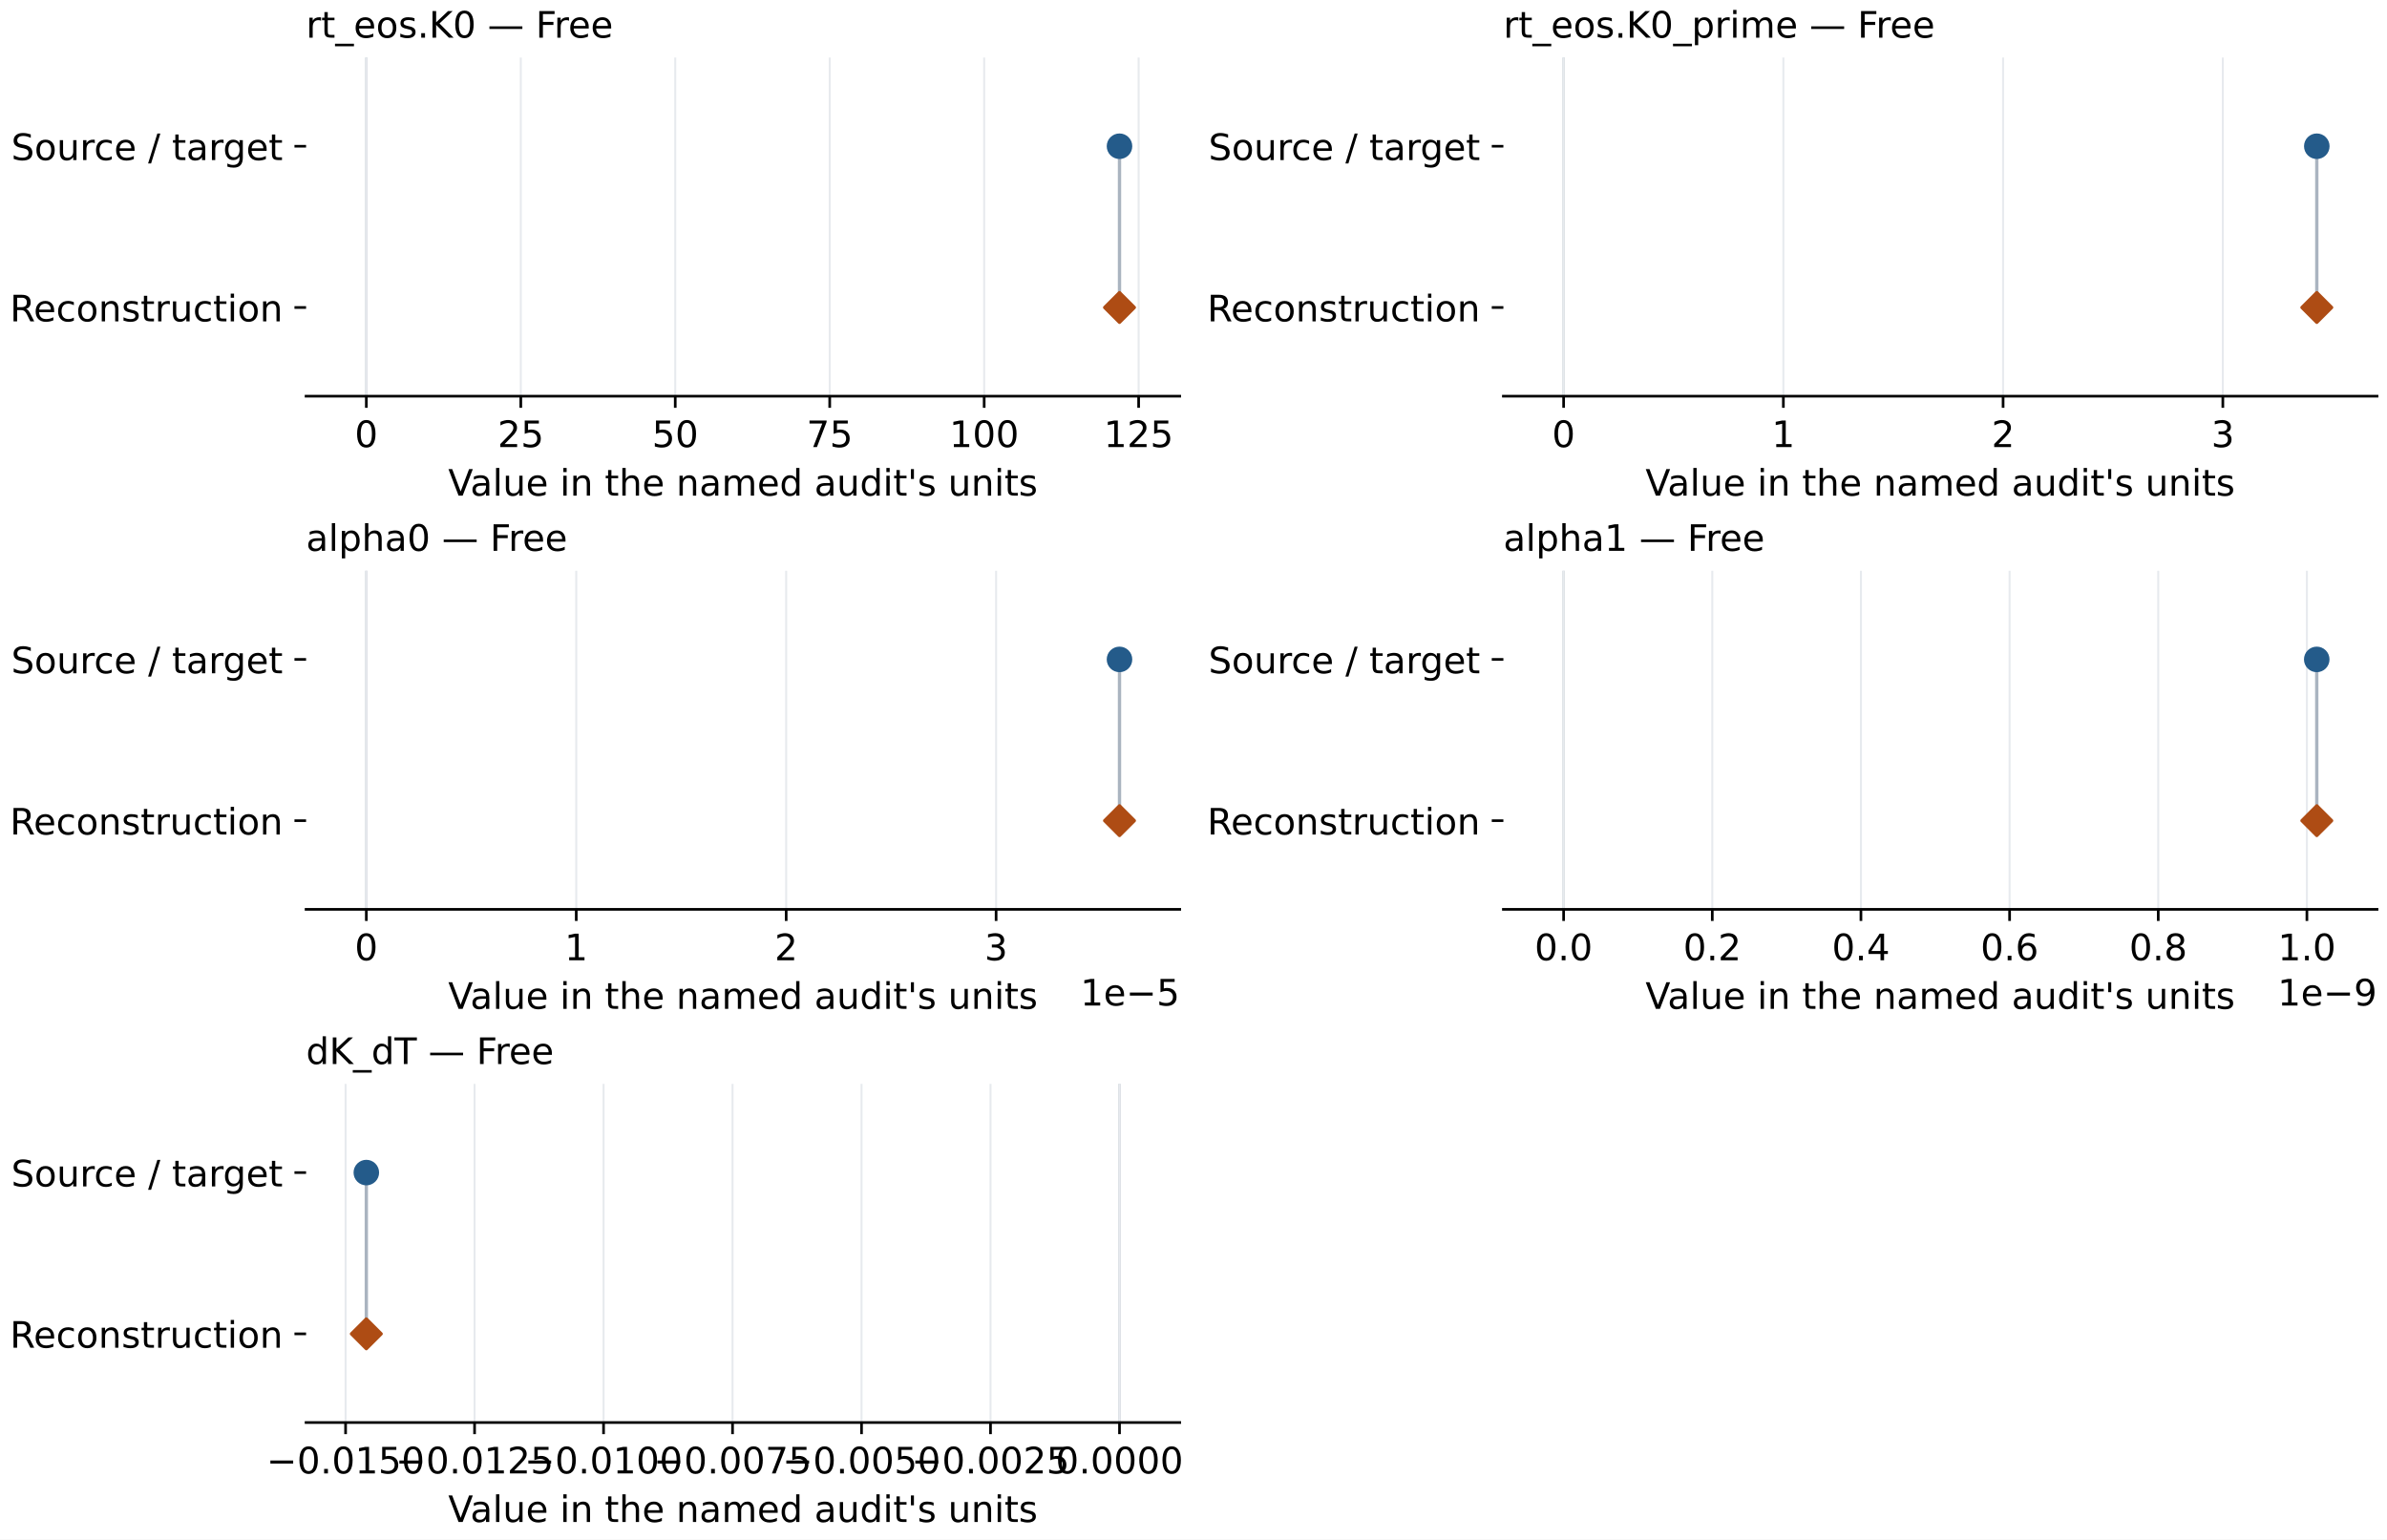
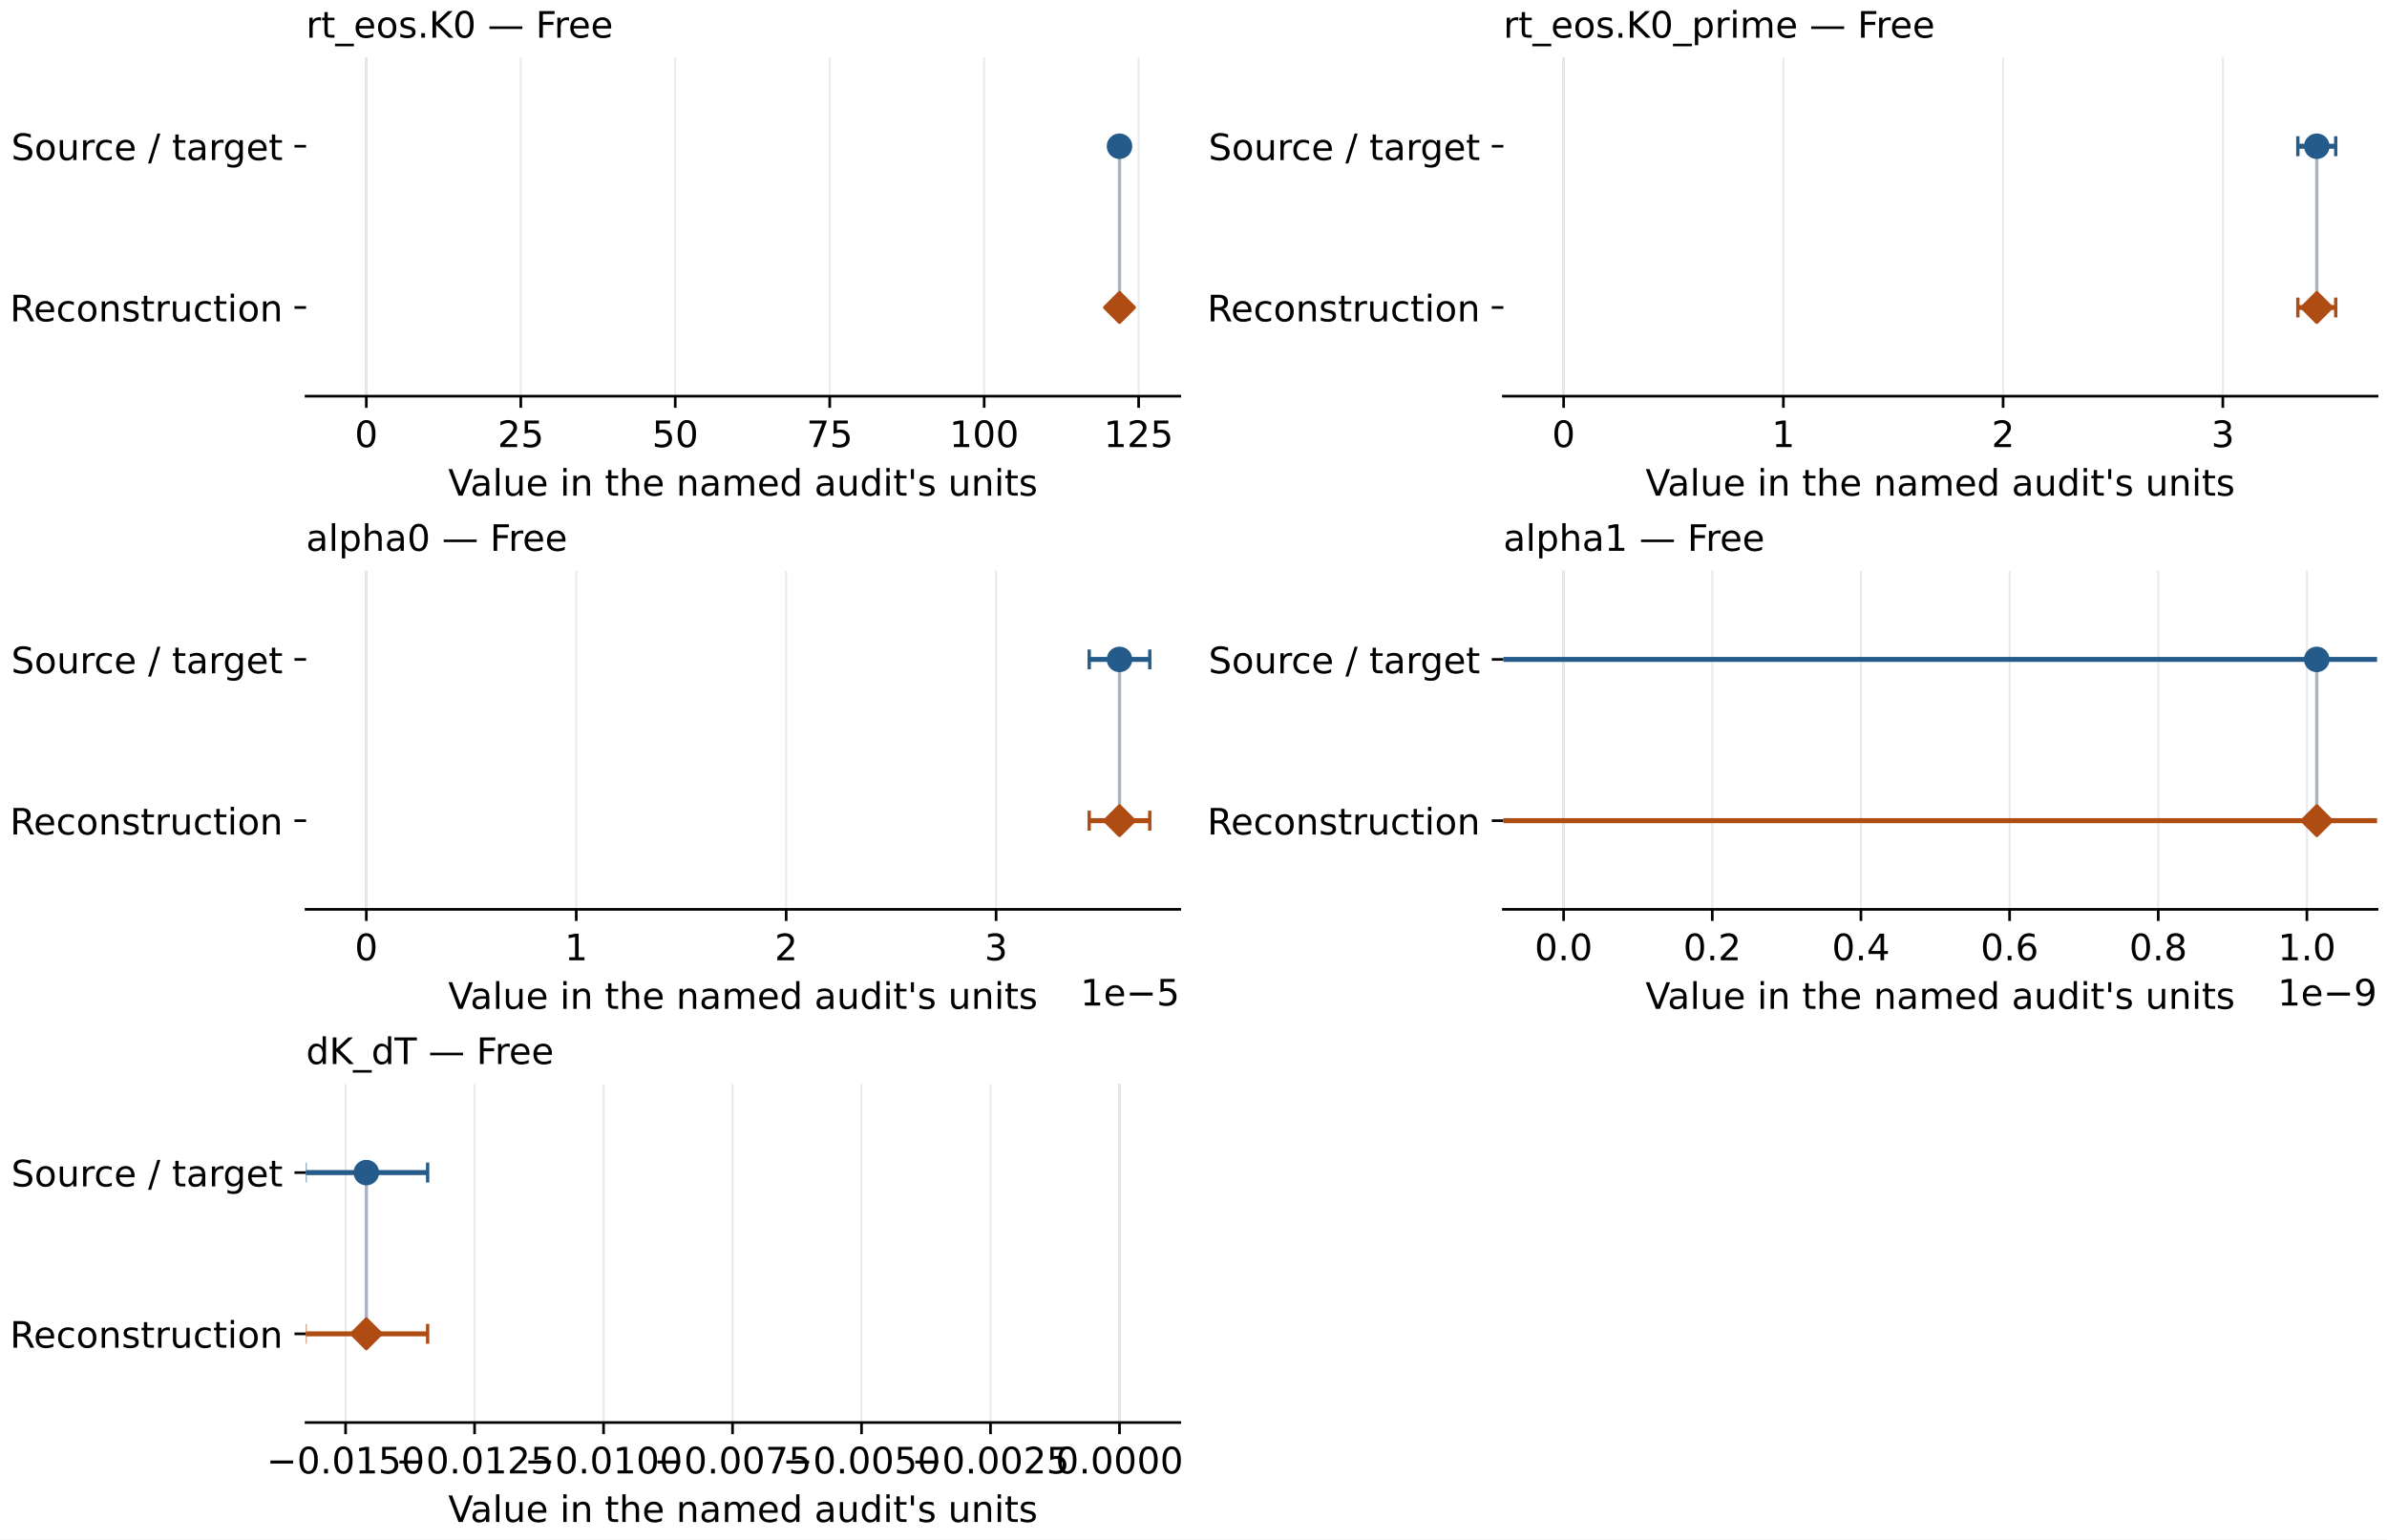
<svg xmlns="http://www.w3.org/2000/svg" xmlns:xlink="http://www.w3.org/1999/xlink" width="720pt" height="464.4pt" viewBox="0 0 720 464.4" version="1.1">
  <defs>
    <style type="text/css">*{stroke-linejoin: round; stroke-linecap: butt}</style>
  </defs>
  <g id="figure_1">
    <g id="patch_1">
      <path d="M 0 464.4 L 720 464.4 L 720 0 L 0 0 z " style="fill: #ffffff" />
    </g>
    <g id="axes_1">
      <g id="patch_2">
        <path d="M 92.321 119.508 L 355.854 119.508 L 355.854 17.359 L 92.321 17.359 z " style="fill: #ffffff" />
      </g>
      <g id="line2d_1">
        <path d="M 110.496 119.508 L 110.496 17.359 " clip-path="url(#p49ef07c87a)" style="fill: none; stroke: #c3cad2; stroke-width: 0.7; stroke-linecap: square" />
      </g>
      <g id="line2d_2">
        <path d="M 337.679 44.112 L 337.679 92.754 " clip-path="url(#p49ef07c87a)" style="fill: none; stroke: #aab4c0; stroke-linecap: square" />
      </g>
      <g id="matplotlib.axis_1">
        <g id="xtick_1">
          <g id="line2d_3">
            <path d="M 110.496 119.508 L 110.496 17.359 " clip-path="url(#p49ef07c87a)" style="fill: none; stroke: #e7eaee; stroke-width: 0.6; stroke-linecap: square" />
          </g>
          <g id="line2d_4">
            <defs>
              <path id="mb45e14ee2d" d="M 0 0 L 0 3.5 " style="stroke: #000000; stroke-width: 0.8" />
            </defs>
            <g>
              <use xlink:href="#mb45e14ee2d" x="110.496" y="119.508" style="stroke: #000000; stroke-width: 0.8" />
            </g>
          </g>
          <g id="text_1">
            <text style="font: 11px 'DejaVu Sans', Arial, sans-serif; text-anchor: middle" x="110.496" y="134.866" transform="rotate(-0 110.4961 134.8662)">0</text>
          </g>
        </g>
        <g id="xtick_2">
          <g id="line2d_5">
            <path d="M 157.087 119.508 L 157.087 17.359 " clip-path="url(#p49ef07c87a)" style="fill: none; stroke: #e7eaee; stroke-width: 0.6; stroke-linecap: square" />
          </g>
          <g id="line2d_6">
            <g>
              <use xlink:href="#mb45e14ee2d" x="157.087" y="119.508" style="stroke: #000000; stroke-width: 0.8" />
            </g>
          </g>
          <g id="text_2">
            <text style="font: 11px 'DejaVu Sans', Arial, sans-serif; text-anchor: middle" x="157.087" y="134.866" transform="rotate(-0 157.0871 134.8662)">25</text>
          </g>
        </g>
        <g id="xtick_3">
          <g id="line2d_7">
            <path d="M 203.678 119.508 L 203.678 17.359 " clip-path="url(#p49ef07c87a)" style="fill: none; stroke: #e7eaee; stroke-width: 0.6; stroke-linecap: square" />
          </g>
          <g id="line2d_8">
            <g>
              <use xlink:href="#mb45e14ee2d" x="203.678" y="119.508" style="stroke: #000000; stroke-width: 0.8" />
            </g>
          </g>
          <g id="text_3">
            <text style="font: 11px 'DejaVu Sans', Arial, sans-serif; text-anchor: middle" x="203.678" y="134.866" transform="rotate(-0 203.678 134.8662)">50</text>
          </g>
        </g>
        <g id="xtick_4">
          <g id="line2d_9">
            <path d="M 250.269 119.508 L 250.269 17.359 " clip-path="url(#p49ef07c87a)" style="fill: none; stroke: #e7eaee; stroke-width: 0.6; stroke-linecap: square" />
          </g>
          <g id="line2d_10">
            <g>
              <use xlink:href="#mb45e14ee2d" x="250.269" y="119.508" style="stroke: #000000; stroke-width: 0.8" />
            </g>
          </g>
          <g id="text_4">
            <text style="font: 11px 'DejaVu Sans', Arial, sans-serif; text-anchor: middle" x="250.269" y="134.866" transform="rotate(-0 250.2689 134.8662)">75</text>
          </g>
        </g>
        <g id="xtick_5">
          <g id="line2d_11">
            <path d="M 296.86 119.508 L 296.86 17.359 " clip-path="url(#p49ef07c87a)" style="fill: none; stroke: #e7eaee; stroke-width: 0.6; stroke-linecap: square" />
          </g>
          <g id="line2d_12">
            <g>
              <use xlink:href="#mb45e14ee2d" x="296.86" y="119.508" style="stroke: #000000; stroke-width: 0.8" />
            </g>
          </g>
          <g id="text_5">
            <text style="font: 11px 'DejaVu Sans', Arial, sans-serif; text-anchor: middle" x="296.86" y="134.866" transform="rotate(-0 296.8599 134.8662)">100</text>
          </g>
        </g>
        <g id="xtick_6">
          <g id="line2d_13">
            <path d="M 343.451 119.508 L 343.451 17.359 " clip-path="url(#p49ef07c87a)" style="fill: none; stroke: #e7eaee; stroke-width: 0.6; stroke-linecap: square" />
          </g>
          <g id="line2d_14">
            <g>
              <use xlink:href="#mb45e14ee2d" x="343.451" y="119.508" style="stroke: #000000; stroke-width: 0.8" />
            </g>
          </g>
          <g id="text_6">
            <text style="font: 11px 'DejaVu Sans', Arial, sans-serif; text-anchor: middle" x="343.451" y="134.866" transform="rotate(-0 343.4508 134.8662)">125</text>
          </g>
        </g>
        <g id="text_7">
          <text style="font: 11px 'DejaVu Sans', Arial, sans-serif; text-anchor: middle" x="224.088" y="149.512" transform="rotate(-0 224.0875 149.5121)">Value in the named audit's units</text>
        </g>
      </g>
      <g id="matplotlib.axis_2">
        <g id="ytick_1">
          <g id="line2d_15">
            <defs>
              <path id="m7f30f8d901" d="M 0 0 L -3.5 0 " style="stroke: #000000; stroke-width: 0.8" />
            </defs>
            <g>
              <use xlink:href="#m7f30f8d901" x="92.321" y="92.754" style="stroke: #000000; stroke-width: 0.8" />
            </g>
          </g>
          <g id="text_8">
            <text style="font: 11px 'DejaVu Sans', Arial, sans-serif; text-anchor: end" x="85.321" y="96.934" transform="rotate(-0 85.32149 96.93362)">Reconstruction</text>
          </g>
        </g>
        <g id="ytick_2">
          <g id="line2d_16">
            <g>
              <use xlink:href="#m7f30f8d901" x="92.321" y="44.112" style="stroke: #000000; stroke-width: 0.8" />
            </g>
          </g>
          <g id="text_9">
            <text style="font: 11px 'DejaVu Sans', Arial, sans-serif; text-anchor: end" x="85.321" y="48.291" transform="rotate(-0 85.32149 48.29107)">Source / target</text>
          </g>
        </g>
      </g>
      <g id="PathCollection_1">
        <defs>
          <path id="m5b1aaaca44" d="M 0 3.354 C 0.89 3.354 1.743 3.001 2.372 2.372 C 3.001 1.743 3.354 0.89 3.354 0 C 3.354 -0.89 3.001 -1.743 2.372 -2.372 C 1.743 -3.001 0.89 -3.354 0 -3.354 C -0.89 -3.354 -1.743 -3.001 -2.372 -2.372 C -3.001 -1.743 -3.354 -0.89 -3.354 0 C -3.354 0.89 -3.001 1.743 -2.372 2.372 C -1.743 3.001 -0.89 3.354 0 3.354 z " style="stroke: #245b8a" />
        </defs>
        <g clip-path="url(#p49ef07c87a)">
          <use xlink:href="#m5b1aaaca44" x="337.679" y="44.112" style="fill: #245b8a; stroke: #245b8a" />
        </g>
      </g>
      <g id="PathCollection_2">
        <defs>
          <path id="m79c71298e6" d="M -0 4.472 L 4.472 0 L 0 -4.472 L -4.472 -0 z " style="stroke: #ae4c14" />
        </defs>
        <g clip-path="url(#p49ef07c87a)">
          <use xlink:href="#m79c71298e6" x="337.679" y="92.754" style="fill: #ae4c14; stroke: #ae4c14" />
        </g>
      </g>
+       <g id="LineCollection_1">
+         <path d="M 336.028 44.112 L 339.329 44.112 " clip-path="url(#p49ef07c87a)" style="fill: none; stroke: #245b8a; stroke-width: 1.5" />
+       </g>
+       <g id="line2d_17">
+         <defs>
+           <path id="m002537e231" d="M 0 3 L 0 -3 " style="stroke: #245b8a" />
+         </defs>
+         <g clip-path="url(#p49ef07c87a)">
+           <use xlink:href="#m002537e231" x="336.028" y="44.112" style="fill: #245b8a; stroke: #245b8a" />
+         </g>
+       </g>
+       <g id="line2d_18">
+         <g clip-path="url(#p49ef07c87a)">
+           <use xlink:href="#m002537e231" x="339.329" y="44.112" style="fill: #245b8a; stroke: #245b8a" />
+         </g>
+       </g>
+       <g id="LineCollection_2">
+         <path d="M 336.028 92.754 L 339.329 92.754 " clip-path="url(#p49ef07c87a)" style="fill: none; stroke: #ae4c14; stroke-width: 1.5" />
+       </g>
+       <g id="line2d_19">
+         <defs>
+           <path id="m3def4cd5cd" d="M 0 3 L 0 -3 " style="stroke: #ae4c14" />
+         </defs>
+         <g clip-path="url(#p49ef07c87a)">
+           <use xlink:href="#m3def4cd5cd" x="336.028" y="92.754" style="fill: #ae4c14; stroke: #ae4c14" />
+         </g>
+       </g>
+       <g id="line2d_20">
+         <g clip-path="url(#p49ef07c87a)">
+           <use xlink:href="#m3def4cd5cd" x="339.329" y="92.754" style="fill: #ae4c14; stroke: #ae4c14" />
+         </g>
+       </g>
      <g id="patch_3">
        <path d="M 92.321 119.508 L 355.854 119.508 " style="fill: none; stroke: #000000; stroke-width: 0.8; stroke-linejoin: miter; stroke-linecap: square" />
      </g>
      <g id="text_10">
        <text style="font: 11px 'DejaVu Sans', Arial, sans-serif; text-anchor: start" x="92.321" y="11.359" transform="rotate(-0 92.32149 11.35852)">rt_eos.K0 — Free</text>
      </g>
    </g>
    <g id="axes_2">
      <g id="patch_4">
        <path d="M 453.468 119.508 L 717 119.508 L 717 17.359 L 453.468 17.359 z " style="fill: #ffffff" />
      </g>
-       <g id="line2d_17">
+       <g id="line2d_21">
        <path d="M 471.642 119.508 L 471.642 17.359 " clip-path="url(#pc2b17078d4)" style="fill: none; stroke: #c3cad2; stroke-width: 0.7; stroke-linecap: square" />
      </g>
-       <g id="line2d_18">
+       <g id="line2d_22">
        <path d="M 698.825 44.112 L 698.825 92.754 " clip-path="url(#pc2b17078d4)" style="fill: none; stroke: #aab4c0; stroke-linecap: square" />
      </g>
      <g id="matplotlib.axis_3">
        <g id="xtick_7">
-           <g id="line2d_19">
+           <g id="line2d_23">
            <path d="M 471.642 119.508 L 471.642 17.359 " clip-path="url(#pc2b17078d4)" style="fill: none; stroke: #e7eaee; stroke-width: 0.6; stroke-linecap: square" />
          </g>
-           <g id="line2d_20">
+           <g id="line2d_24">
            <g>
              <use xlink:href="#mb45e14ee2d" x="471.642" y="119.508" style="stroke: #000000; stroke-width: 0.8" />
            </g>
          </g>
          <g id="text_11">
            <text style="font: 11px 'DejaVu Sans', Arial, sans-serif; text-anchor: middle" x="471.642" y="134.866" transform="rotate(-0 471.6424 134.8662)">0</text>
          </g>
        </g>
        <g id="xtick_8">
-           <g id="line2d_21">
+           <g id="line2d_25">
            <path d="M 537.922 119.508 L 537.922 17.359 " clip-path="url(#pc2b17078d4)" style="fill: none; stroke: #e7eaee; stroke-width: 0.6; stroke-linecap: square" />
          </g>
-           <g id="line2d_22">
+           <g id="line2d_26">
            <g>
              <use xlink:href="#mb45e14ee2d" x="537.922" y="119.508" style="stroke: #000000; stroke-width: 0.8" />
            </g>
          </g>
          <g id="text_12">
            <text style="font: 11px 'DejaVu Sans', Arial, sans-serif; text-anchor: middle" x="537.922" y="134.866" transform="rotate(-0 537.9219 134.8662)">1</text>
          </g>
        </g>
        <g id="xtick_9">
-           <g id="line2d_23">
+           <g id="line2d_27">
            <path d="M 604.202 119.508 L 604.202 17.359 " clip-path="url(#pc2b17078d4)" style="fill: none; stroke: #e7eaee; stroke-width: 0.6; stroke-linecap: square" />
          </g>
-           <g id="line2d_24">
+           <g id="line2d_28">
            <g>
              <use xlink:href="#mb45e14ee2d" x="604.202" y="119.508" style="stroke: #000000; stroke-width: 0.8" />
            </g>
          </g>
          <g id="text_13">
            <text style="font: 11px 'DejaVu Sans', Arial, sans-serif; text-anchor: middle" x="604.202" y="134.866" transform="rotate(-0 604.2015 134.8662)">2</text>
          </g>
        </g>
        <g id="xtick_10">
-           <g id="line2d_25">
+           <g id="line2d_29">
            <path d="M 670.481 119.508 L 670.481 17.359 " clip-path="url(#pc2b17078d4)" style="fill: none; stroke: #e7eaee; stroke-width: 0.6; stroke-linecap: square" />
          </g>
-           <g id="line2d_26">
+           <g id="line2d_30">
            <g>
              <use xlink:href="#mb45e14ee2d" x="670.481" y="119.508" style="stroke: #000000; stroke-width: 0.8" />
            </g>
          </g>
          <g id="text_14">
            <text style="font: 11px 'DejaVu Sans', Arial, sans-serif; text-anchor: middle" x="670.481" y="134.866" transform="rotate(-0 670.4811 134.8662)">3</text>
          </g>
        </g>
        <g id="text_15">
          <text style="font: 11px 'DejaVu Sans', Arial, sans-serif; text-anchor: middle" x="585.234" y="149.512" transform="rotate(-0 585.2337 149.5121)">Value in the named audit's units</text>
        </g>
      </g>
      <g id="matplotlib.axis_4">
        <g id="ytick_3">
-           <g id="line2d_27">
+           <g id="line2d_31">
            <g>
              <use xlink:href="#m7f30f8d901" x="453.468" y="92.754" style="stroke: #000000; stroke-width: 0.8" />
            </g>
          </g>
          <g id="text_16">
            <text style="font: 11px 'DejaVu Sans', Arial, sans-serif; text-anchor: end" x="446.468" y="96.934" transform="rotate(-0 446.4677 96.93362)">Reconstruction</text>
          </g>
        </g>
        <g id="ytick_4">
-           <g id="line2d_28">
+           <g id="line2d_32">
            <g>
              <use xlink:href="#m7f30f8d901" x="453.468" y="44.112" style="stroke: #000000; stroke-width: 0.8" />
            </g>
          </g>
          <g id="text_17">
            <text style="font: 11px 'DejaVu Sans', Arial, sans-serif; text-anchor: end" x="446.468" y="48.291" transform="rotate(-0 446.4677 48.29107)">Source / target</text>
          </g>
        </g>
      </g>
      <g id="PathCollection_3">
        <g clip-path="url(#pc2b17078d4)">
          <use xlink:href="#m5b1aaaca44" x="698.825" y="44.112" style="fill: #245b8a; stroke: #245b8a" />
        </g>
      </g>
      <g id="PathCollection_4">
        <g clip-path="url(#pc2b17078d4)">
          <use xlink:href="#m79c71298e6" x="698.825" y="92.754" style="fill: #ae4c14; stroke: #ae4c14" />
+         </g>
+       </g>
+       <g id="LineCollection_3">
+         <path d="M 693.113 44.112 L 704.537 44.112 " clip-path="url(#pc2b17078d4)" style="fill: none; stroke: #245b8a; stroke-width: 1.5" />
+       </g>
+       <g id="line2d_33">
+         <g clip-path="url(#pc2b17078d4)">
+           <use xlink:href="#m002537e231" x="693.113" y="44.112" style="fill: #245b8a; stroke: #245b8a" />
+         </g>
+       </g>
+       <g id="line2d_34">
+         <g clip-path="url(#pc2b17078d4)">
+           <use xlink:href="#m002537e231" x="704.537" y="44.112" style="fill: #245b8a; stroke: #245b8a" />
+         </g>
+       </g>
+       <g id="LineCollection_4">
+         <path d="M 693.114 92.754 L 704.537 92.754 " clip-path="url(#pc2b17078d4)" style="fill: none; stroke: #ae4c14; stroke-width: 1.5" />
+       </g>
+       <g id="line2d_35">
+         <g clip-path="url(#pc2b17078d4)">
+           <use xlink:href="#m3def4cd5cd" x="693.114" y="92.754" style="fill: #ae4c14; stroke: #ae4c14" />
+         </g>
+       </g>
+       <g id="line2d_36">
+         <g clip-path="url(#pc2b17078d4)">
+           <use xlink:href="#m3def4cd5cd" x="704.537" y="92.754" style="fill: #ae4c14; stroke: #ae4c14" />
        </g>
      </g>
      <g id="patch_5">
        <path d="M 453.468 119.508 L 717 119.508 " style="fill: none; stroke: #000000; stroke-width: 0.8; stroke-linejoin: miter; stroke-linecap: square" />
      </g>
      <g id="text_18">
        <text style="font: 11px 'DejaVu Sans', Arial, sans-serif; text-anchor: start" x="453.468" y="11.359" transform="rotate(-0 453.4677 11.35852)">rt_eos.K0_prime — Free</text>
      </g>
    </g>
    <g id="axes_3">
      <g id="patch_6">
        <path d="M 92.321 274.308 L 355.854 274.308 L 355.854 172.159 L 92.321 172.159 z " style="fill: #ffffff" />
      </g>
-       <g id="line2d_29">
+       <g id="line2d_37">
        <path d="M 110.496 274.308 L 110.496 172.159 " clip-path="url(#p98e0c3617c)" style="fill: none; stroke: #c3cad2; stroke-width: 0.7; stroke-linecap: square" />
      </g>
-       <g id="line2d_30">
+       <g id="line2d_38">
        <path d="M 337.679 198.912 L 337.679 247.554 " clip-path="url(#p98e0c3617c)" style="fill: none; stroke: #aab4c0; stroke-linecap: square" />
      </g>
      <g id="matplotlib.axis_5">
        <g id="xtick_11">
-           <g id="line2d_31">
+           <g id="line2d_39">
            <path d="M 110.496 274.308 L 110.496 172.159 " clip-path="url(#p98e0c3617c)" style="fill: none; stroke: #e7eaee; stroke-width: 0.6; stroke-linecap: square" />
          </g>
-           <g id="line2d_32">
+           <g id="line2d_40">
            <g>
              <use xlink:href="#mb45e14ee2d" x="110.496" y="274.308" style="stroke: #000000; stroke-width: 0.8" />
            </g>
          </g>
          <g id="text_19">
            <text style="font: 11px 'DejaVu Sans', Arial, sans-serif; text-anchor: middle" x="110.496" y="289.666" transform="rotate(-0 110.4961 289.6662)">0</text>
          </g>
        </g>
        <g id="xtick_12">
-           <g id="line2d_33">
+           <g id="line2d_41">
            <path d="M 173.816 274.308 L 173.816 172.159 " clip-path="url(#p98e0c3617c)" style="fill: none; stroke: #e7eaee; stroke-width: 0.6; stroke-linecap: square" />
          </g>
-           <g id="line2d_34">
+           <g id="line2d_42">
            <g>
              <use xlink:href="#mb45e14ee2d" x="173.816" y="274.308" style="stroke: #000000; stroke-width: 0.8" />
            </g>
          </g>
          <g id="text_20">
            <text style="font: 11px 'DejaVu Sans', Arial, sans-serif; text-anchor: middle" x="173.816" y="289.666" transform="rotate(-0 173.8163 289.6662)">1</text>
          </g>
        </g>
        <g id="xtick_13">
-           <g id="line2d_35">
+           <g id="line2d_43">
            <path d="M 237.137 274.308 L 237.137 172.159 " clip-path="url(#p98e0c3617c)" style="fill: none; stroke: #e7eaee; stroke-width: 0.6; stroke-linecap: square" />
          </g>
-           <g id="line2d_36">
+           <g id="line2d_44">
            <g>
              <use xlink:href="#mb45e14ee2d" x="237.137" y="274.308" style="stroke: #000000; stroke-width: 0.8" />
            </g>
          </g>
          <g id="text_21">
            <text style="font: 11px 'DejaVu Sans', Arial, sans-serif; text-anchor: middle" x="237.137" y="289.666" transform="rotate(-0 237.1366 289.6662)">2</text>
          </g>
        </g>
        <g id="xtick_14">
-           <g id="line2d_37">
+           <g id="line2d_45">
            <path d="M 300.457 274.308 L 300.457 172.159 " clip-path="url(#p98e0c3617c)" style="fill: none; stroke: #e7eaee; stroke-width: 0.6; stroke-linecap: square" />
          </g>
-           <g id="line2d_38">
+           <g id="line2d_46">
            <g>
              <use xlink:href="#mb45e14ee2d" x="300.457" y="274.308" style="stroke: #000000; stroke-width: 0.8" />
            </g>
          </g>
          <g id="text_22">
            <text style="font: 11px 'DejaVu Sans', Arial, sans-serif; text-anchor: middle" x="300.457" y="289.666" transform="rotate(-0 300.4568 289.6662)">3</text>
          </g>
        </g>
        <g id="text_23">
          <text style="font: 11px 'DejaVu Sans', Arial, sans-serif; text-anchor: middle" x="224.088" y="304.312" transform="rotate(-0 224.0875 304.3121)">Value in the named audit's units</text>
        </g>
        <g id="text_24">
          <text style="font: 11px 'DejaVu Sans', Arial, sans-serif; text-anchor: end" x="355.854" y="303.312" transform="rotate(-0 355.8535 303.3121)">1e−5</text>
        </g>
      </g>
      <g id="matplotlib.axis_6">
        <g id="ytick_5">
-           <g id="line2d_39">
+           <g id="line2d_47">
            <g>
              <use xlink:href="#m7f30f8d901" x="92.321" y="247.554" style="stroke: #000000; stroke-width: 0.8" />
            </g>
          </g>
          <g id="text_25">
            <text style="font: 11px 'DejaVu Sans', Arial, sans-serif; text-anchor: end" x="85.321" y="251.734" transform="rotate(-0 85.32149 251.7336)">Reconstruction</text>
          </g>
        </g>
        <g id="ytick_6">
-           <g id="line2d_40">
+           <g id="line2d_48">
            <g>
              <use xlink:href="#m7f30f8d901" x="92.321" y="198.912" style="stroke: #000000; stroke-width: 0.8" />
            </g>
          </g>
          <g id="text_26">
            <text style="font: 11px 'DejaVu Sans', Arial, sans-serif; text-anchor: end" x="85.321" y="203.091" transform="rotate(-0 85.32149 203.0911)">Source / target</text>
          </g>
        </g>
      </g>
      <g id="PathCollection_5">
        <g clip-path="url(#p98e0c3617c)">
          <use xlink:href="#m5b1aaaca44" x="337.679" y="198.912" style="fill: #245b8a; stroke: #245b8a" />
        </g>
      </g>
      <g id="PathCollection_6">
        <g clip-path="url(#p98e0c3617c)">
          <use xlink:href="#m79c71298e6" x="337.679" y="247.554" style="fill: #ae4c14; stroke: #ae4c14" />
+         </g>
+       </g>
+       <g id="LineCollection_5">
+         <path d="M 328.547 198.912 L 346.811 198.912 " clip-path="url(#p98e0c3617c)" style="fill: none; stroke: #245b8a; stroke-width: 1.5" />
+       </g>
+       <g id="line2d_49">
+         <g clip-path="url(#p98e0c3617c)">
+           <use xlink:href="#m002537e231" x="328.547" y="198.912" style="fill: #245b8a; stroke: #245b8a" />
+         </g>
+       </g>
+       <g id="line2d_50">
+         <g clip-path="url(#p98e0c3617c)">
+           <use xlink:href="#m002537e231" x="346.811" y="198.912" style="fill: #245b8a; stroke: #245b8a" />
+         </g>
+       </g>
+       <g id="LineCollection_6">
+         <path d="M 328.547 247.554 L 346.811 247.554 " clip-path="url(#p98e0c3617c)" style="fill: none; stroke: #ae4c14; stroke-width: 1.5" />
+       </g>
+       <g id="line2d_51">
+         <g clip-path="url(#p98e0c3617c)">
+           <use xlink:href="#m3def4cd5cd" x="328.547" y="247.554" style="fill: #ae4c14; stroke: #ae4c14" />
+         </g>
+       </g>
+       <g id="line2d_52">
+         <g clip-path="url(#p98e0c3617c)">
+           <use xlink:href="#m3def4cd5cd" x="346.811" y="247.554" style="fill: #ae4c14; stroke: #ae4c14" />
        </g>
      </g>
      <g id="patch_7">
        <path d="M 92.321 274.308 L 355.854 274.308 " style="fill: none; stroke: #000000; stroke-width: 0.8; stroke-linejoin: miter; stroke-linecap: square" />
      </g>
      <g id="text_27">
        <text style="font: 11px 'DejaVu Sans', Arial, sans-serif; text-anchor: start" x="92.321" y="166.159" transform="rotate(-0 92.32149 166.1585)">alpha0 — Free</text>
      </g>
    </g>
    <g id="axes_4">
      <g id="patch_8">
        <path d="M 453.468 274.308 L 717 274.308 L 717 172.159 L 453.468 172.159 z " style="fill: #ffffff" />
      </g>
-       <g id="line2d_41">
+       <g id="line2d_53">
        <path d="M 471.642 274.308 L 471.642 172.159 " clip-path="url(#p70b95f60c8)" style="fill: none; stroke: #c3cad2; stroke-width: 0.7; stroke-linecap: square" />
      </g>
-       <g id="line2d_42">
+       <g id="line2d_54">
        <path d="M 698.808 198.912 L 698.825 247.554 " clip-path="url(#p70b95f60c8)" style="fill: none; stroke: #aab4c0; stroke-linecap: square" />
      </g>
      <g id="matplotlib.axis_7">
        <g id="xtick_15">
-           <g id="line2d_43">
+           <g id="line2d_55">
            <path d="M 471.642 274.308 L 471.642 172.159 " clip-path="url(#p70b95f60c8)" style="fill: none; stroke: #e7eaee; stroke-width: 0.6; stroke-linecap: square" />
          </g>
-           <g id="line2d_44">
+           <g id="line2d_56">
            <g>
              <use xlink:href="#mb45e14ee2d" x="471.642" y="274.308" style="stroke: #000000; stroke-width: 0.8" />
            </g>
          </g>
          <g id="text_28">
            <text style="font: 11px 'DejaVu Sans', Arial, sans-serif; text-anchor: middle" x="471.642" y="289.666" transform="rotate(-0 471.6424 289.6662)">0.0</text>
          </g>
        </g>
        <g id="xtick_16">
-           <g id="line2d_45">
+           <g id="line2d_57">
            <path d="M 516.482 274.308 L 516.482 172.159 " clip-path="url(#p70b95f60c8)" style="fill: none; stroke: #e7eaee; stroke-width: 0.6; stroke-linecap: square" />
          </g>
-           <g id="line2d_46">
+           <g id="line2d_58">
            <g>
              <use xlink:href="#mb45e14ee2d" x="516.482" y="274.308" style="stroke: #000000; stroke-width: 0.8" />
            </g>
          </g>
          <g id="text_29">
            <text style="font: 11px 'DejaVu Sans', Arial, sans-serif; text-anchor: middle" x="516.482" y="289.666" transform="rotate(-0 516.4821 289.6662)">0.2</text>
          </g>
        </g>
        <g id="xtick_17">
-           <g id="line2d_47">
+           <g id="line2d_59">
            <path d="M 561.322 274.308 L 561.322 172.159 " clip-path="url(#p70b95f60c8)" style="fill: none; stroke: #e7eaee; stroke-width: 0.6; stroke-linecap: square" />
          </g>
-           <g id="line2d_48">
+           <g id="line2d_60">
            <g>
              <use xlink:href="#mb45e14ee2d" x="561.322" y="274.308" style="stroke: #000000; stroke-width: 0.8" />
            </g>
          </g>
          <g id="text_30">
            <text style="font: 11px 'DejaVu Sans', Arial, sans-serif; text-anchor: middle" x="561.322" y="289.666" transform="rotate(-0 561.3218 289.6662)">0.4</text>
          </g>
        </g>
        <g id="xtick_18">
-           <g id="line2d_49">
+           <g id="line2d_61">
            <path d="M 606.162 274.308 L 606.162 172.159 " clip-path="url(#p70b95f60c8)" style="fill: none; stroke: #e7eaee; stroke-width: 0.6; stroke-linecap: square" />
          </g>
-           <g id="line2d_50">
+           <g id="line2d_62">
            <g>
              <use xlink:href="#mb45e14ee2d" x="606.162" y="274.308" style="stroke: #000000; stroke-width: 0.8" />
            </g>
          </g>
          <g id="text_31">
            <text style="font: 11px 'DejaVu Sans', Arial, sans-serif; text-anchor: middle" x="606.162" y="289.666" transform="rotate(-0 606.1615 289.6662)">0.6</text>
          </g>
        </g>
        <g id="xtick_19">
-           <g id="line2d_51">
+           <g id="line2d_63">
            <path d="M 651.001 274.308 L 651.001 172.159 " clip-path="url(#p70b95f60c8)" style="fill: none; stroke: #e7eaee; stroke-width: 0.6; stroke-linecap: square" />
          </g>
-           <g id="line2d_52">
+           <g id="line2d_64">
            <g>
              <use xlink:href="#mb45e14ee2d" x="651.001" y="274.308" style="stroke: #000000; stroke-width: 0.8" />
            </g>
          </g>
          <g id="text_32">
            <text style="font: 11px 'DejaVu Sans', Arial, sans-serif; text-anchor: middle" x="651.001" y="289.666" transform="rotate(-0 651.0013 289.6662)">0.8</text>
          </g>
        </g>
        <g id="xtick_20">
-           <g id="line2d_53">
+           <g id="line2d_65">
            <path d="M 695.841 274.308 L 695.841 172.159 " clip-path="url(#p70b95f60c8)" style="fill: none; stroke: #e7eaee; stroke-width: 0.6; stroke-linecap: square" />
          </g>
-           <g id="line2d_54">
+           <g id="line2d_66">
            <g>
              <use xlink:href="#mb45e14ee2d" x="695.841" y="274.308" style="stroke: #000000; stroke-width: 0.8" />
            </g>
          </g>
          <g id="text_33">
            <text style="font: 11px 'DejaVu Sans', Arial, sans-serif; text-anchor: middle" x="695.841" y="289.666" transform="rotate(-0 695.841 289.6662)">1.0</text>
          </g>
        </g>
        <g id="text_34">
          <text style="font: 11px 'DejaVu Sans', Arial, sans-serif; text-anchor: middle" x="585.234" y="304.312" transform="rotate(-0 585.2337 304.3121)">Value in the named audit's units</text>
        </g>
        <g id="text_35">
          <text style="font: 11px 'DejaVu Sans', Arial, sans-serif; text-anchor: end" x="717" y="303.312" transform="rotate(-0 716.9998 303.3121)">1e−9</text>
        </g>
      </g>
      <g id="matplotlib.axis_8">
        <g id="ytick_7">
-           <g id="line2d_55">
+           <g id="line2d_67">
            <g>
              <use xlink:href="#m7f30f8d901" x="453.468" y="247.554" style="stroke: #000000; stroke-width: 0.8" />
            </g>
          </g>
          <g id="text_36">
            <text style="font: 11px 'DejaVu Sans', Arial, sans-serif; text-anchor: end" x="446.468" y="251.734" transform="rotate(-0 446.4677 251.7336)">Reconstruction</text>
          </g>
        </g>
        <g id="ytick_8">
-           <g id="line2d_56">
+           <g id="line2d_68">
            <g>
              <use xlink:href="#m7f30f8d901" x="453.468" y="198.912" style="stroke: #000000; stroke-width: 0.8" />
            </g>
          </g>
          <g id="text_37">
            <text style="font: 11px 'DejaVu Sans', Arial, sans-serif; text-anchor: end" x="446.468" y="203.091" transform="rotate(-0 446.4677 203.0911)">Source / target</text>
          </g>
        </g>
      </g>
      <g id="PathCollection_7">
        <g clip-path="url(#p70b95f60c8)">
          <use xlink:href="#m5b1aaaca44" x="698.808" y="198.912" style="fill: #245b8a; stroke: #245b8a" />
        </g>
      </g>
      <g id="PathCollection_8">
        <g clip-path="url(#p70b95f60c8)">
          <use xlink:href="#m79c71298e6" x="698.825" y="247.554" style="fill: #ae4c14; stroke: #ae4c14" />
+         </g>
+       </g>
+       <g id="LineCollection_7">
+         <path d="M 259.645 198.912 L 721 198.912 " clip-path="url(#p70b95f60c8)" style="fill: none; stroke: #245b8a; stroke-width: 1.5" />
+       </g>
+       <g id="line2d_69">
+         <g clip-path="url(#p70b95f60c8)">
+           <use xlink:href="#m002537e231" x="259.645" y="198.912" style="fill: #245b8a; stroke: #245b8a" />
+         </g>
+       </g>
+       <g id="line2d_70">
+         <g clip-path="url(#p70b95f60c8)">
+           <use xlink:href="#m002537e231" x="1137.971" y="198.912" style="fill: #245b8a; stroke: #245b8a" />
+         </g>
+       </g>
+       <g id="LineCollection_8">
+         <path d="M 259.662 247.554 L 721 247.554 " clip-path="url(#p70b95f60c8)" style="fill: none; stroke: #ae4c14; stroke-width: 1.5" />
+       </g>
+       <g id="line2d_71">
+         <g clip-path="url(#p70b95f60c8)">
+           <use xlink:href="#m3def4cd5cd" x="259.662" y="247.554" style="fill: #ae4c14; stroke: #ae4c14" />
+         </g>
+       </g>
+       <g id="line2d_72">
+         <g clip-path="url(#p70b95f60c8)">
+           <use xlink:href="#m3def4cd5cd" x="1137.988" y="247.554" style="fill: #ae4c14; stroke: #ae4c14" />
        </g>
      </g>
      <g id="patch_9">
        <path d="M 453.468 274.308 L 717 274.308 " style="fill: none; stroke: #000000; stroke-width: 0.8; stroke-linejoin: miter; stroke-linecap: square" />
      </g>
      <g id="text_38">
        <text style="font: 11px 'DejaVu Sans', Arial, sans-serif; text-anchor: start" x="453.468" y="166.159" transform="rotate(-0 453.4677 166.1585)">alpha1 — Free</text>
      </g>
    </g>
    <g id="axes_5">
      <g id="patch_10">
        <path d="M 92.321 429.108 L 355.854 429.108 L 355.854 326.959 L 92.321 326.959 z " style="fill: #ffffff" />
      </g>
-       <g id="line2d_57">
+       <g id="line2d_73">
        <path d="M 337.679 429.108 L 337.679 326.959 " clip-path="url(#p9ce49bec98)" style="fill: none; stroke: #c3cad2; stroke-width: 0.7; stroke-linecap: square" />
      </g>
-       <g id="line2d_58">
+       <g id="line2d_74">
        <path d="M 110.497 353.712 L 110.496 402.354 " clip-path="url(#p9ce49bec98)" style="fill: none; stroke: #aab4c0; stroke-linecap: square" />
      </g>
      <g id="matplotlib.axis_9">
        <g id="xtick_21">
-           <g id="line2d_59">
+           <g id="line2d_75">
            <path d="M 104.239 429.108 L 104.239 326.959 " clip-path="url(#p9ce49bec98)" style="fill: none; stroke: #e7eaee; stroke-width: 0.6; stroke-linecap: square" />
          </g>
-           <g id="line2d_60">
+           <g id="line2d_76">
            <g>
              <use xlink:href="#mb45e14ee2d" x="104.239" y="429.108" style="stroke: #000000; stroke-width: 0.8" />
            </g>
          </g>
          <g id="text_39">
            <text style="font: 11px 'DejaVu Sans', Arial, sans-serif; text-anchor: middle" x="104.239" y="444.466" transform="rotate(-0 104.239 444.4662)">−0.0150</text>
          </g>
        </g>
        <g id="xtick_22">
-           <g id="line2d_61">
+           <g id="line2d_77">
            <path d="M 143.146 429.108 L 143.146 326.959 " clip-path="url(#p9ce49bec98)" style="fill: none; stroke: #e7eaee; stroke-width: 0.6; stroke-linecap: square" />
          </g>
-           <g id="line2d_62">
+           <g id="line2d_78">
            <g>
              <use xlink:href="#mb45e14ee2d" x="143.146" y="429.108" style="stroke: #000000; stroke-width: 0.8" />
            </g>
          </g>
          <g id="text_40">
            <text style="font: 11px 'DejaVu Sans', Arial, sans-serif; text-anchor: middle" x="143.146" y="444.466" transform="rotate(-0 143.1457 444.4662)">−0.0125</text>
          </g>
        </g>
        <g id="xtick_23">
-           <g id="line2d_63">
+           <g id="line2d_79">
            <path d="M 182.052 429.108 L 182.052 326.959 " clip-path="url(#p9ce49bec98)" style="fill: none; stroke: #e7eaee; stroke-width: 0.6; stroke-linecap: square" />
          </g>
-           <g id="line2d_64">
+           <g id="line2d_80">
            <g>
              <use xlink:href="#mb45e14ee2d" x="182.052" y="429.108" style="stroke: #000000; stroke-width: 0.8" />
            </g>
          </g>
          <g id="text_41">
            <text style="font: 11px 'DejaVu Sans', Arial, sans-serif; text-anchor: middle" x="182.052" y="444.466" transform="rotate(-0 182.0523 444.4662)">−0.0100</text>
          </g>
        </g>
        <g id="xtick_24">
-           <g id="line2d_65">
+           <g id="line2d_81">
            <path d="M 220.959 429.108 L 220.959 326.959 " clip-path="url(#p9ce49bec98)" style="fill: none; stroke: #e7eaee; stroke-width: 0.6; stroke-linecap: square" />
          </g>
-           <g id="line2d_66">
+           <g id="line2d_82">
            <g>
              <use xlink:href="#mb45e14ee2d" x="220.959" y="429.108" style="stroke: #000000; stroke-width: 0.8" />
            </g>
          </g>
          <g id="text_42">
            <text style="font: 11px 'DejaVu Sans', Arial, sans-serif; text-anchor: middle" x="220.959" y="444.466" transform="rotate(-0 220.959 444.4662)">−0.0075</text>
          </g>
        </g>
        <g id="xtick_25">
-           <g id="line2d_67">
+           <g id="line2d_83">
            <path d="M 259.866 429.108 L 259.866 326.959 " clip-path="url(#p9ce49bec98)" style="fill: none; stroke: #e7eaee; stroke-width: 0.6; stroke-linecap: square" />
          </g>
-           <g id="line2d_68">
+           <g id="line2d_84">
            <g>
              <use xlink:href="#mb45e14ee2d" x="259.866" y="429.108" style="stroke: #000000; stroke-width: 0.8" />
            </g>
          </g>
          <g id="text_43">
            <text style="font: 11px 'DejaVu Sans', Arial, sans-serif; text-anchor: middle" x="259.866" y="444.466" transform="rotate(-0 259.8656 444.4662)">−0.0050</text>
          </g>
        </g>
        <g id="xtick_26">
-           <g id="line2d_69">
+           <g id="line2d_85">
            <path d="M 298.772 429.108 L 298.772 326.959 " clip-path="url(#p9ce49bec98)" style="fill: none; stroke: #e7eaee; stroke-width: 0.6; stroke-linecap: square" />
          </g>
-           <g id="line2d_70">
+           <g id="line2d_86">
            <g>
              <use xlink:href="#mb45e14ee2d" x="298.772" y="429.108" style="stroke: #000000; stroke-width: 0.8" />
            </g>
          </g>
          <g id="text_44">
            <text style="font: 11px 'DejaVu Sans', Arial, sans-serif; text-anchor: middle" x="298.772" y="444.466" transform="rotate(-0 298.7722 444.4662)">−0.0025</text>
          </g>
        </g>
        <g id="xtick_27">
-           <g id="line2d_71">
+           <g id="line2d_87">
            <path d="M 337.679 429.108 L 337.679 326.959 " clip-path="url(#p9ce49bec98)" style="fill: none; stroke: #e7eaee; stroke-width: 0.6; stroke-linecap: square" />
          </g>
-           <g id="line2d_72">
+           <g id="line2d_88">
            <g>
              <use xlink:href="#mb45e14ee2d" x="337.679" y="429.108" style="stroke: #000000; stroke-width: 0.8" />
            </g>
          </g>
          <g id="text_45">
            <text style="font: 11px 'DejaVu Sans', Arial, sans-serif; text-anchor: middle" x="337.679" y="444.466" transform="rotate(-0 337.6789 444.4662)">0.0000</text>
          </g>
        </g>
        <g id="text_46">
          <text style="font: 11px 'DejaVu Sans', Arial, sans-serif; text-anchor: middle" x="224.088" y="459.112" transform="rotate(-0 224.0875 459.1121)">Value in the named audit's units</text>
        </g>
      </g>
      <g id="matplotlib.axis_10">
        <g id="ytick_9">
-           <g id="line2d_73">
+           <g id="line2d_89">
            <g>
              <use xlink:href="#m7f30f8d901" x="92.321" y="402.354" style="stroke: #000000; stroke-width: 0.8" />
            </g>
          </g>
          <g id="text_47">
            <text style="font: 11px 'DejaVu Sans', Arial, sans-serif; text-anchor: end" x="85.321" y="406.534" transform="rotate(-0 85.32149 406.5336)">Reconstruction</text>
          </g>
        </g>
        <g id="ytick_10">
-           <g id="line2d_74">
+           <g id="line2d_90">
            <g>
              <use xlink:href="#m7f30f8d901" x="92.321" y="353.712" style="stroke: #000000; stroke-width: 0.8" />
            </g>
          </g>
          <g id="text_48">
            <text style="font: 11px 'DejaVu Sans', Arial, sans-serif; text-anchor: end" x="85.321" y="357.891" transform="rotate(-0 85.32149 357.8911)">Source / target</text>
          </g>
        </g>
      </g>
      <g id="PathCollection_9">
        <g clip-path="url(#p9ce49bec98)">
          <use xlink:href="#m5b1aaaca44" x="110.497" y="353.712" style="fill: #245b8a; stroke: #245b8a" />
        </g>
      </g>
      <g id="PathCollection_10">
        <g clip-path="url(#p9ce49bec98)">
          <use xlink:href="#m79c71298e6" x="110.496" y="402.354" style="fill: #ae4c14; stroke: #ae4c14" />
+         </g>
+       </g>
+       <g id="LineCollection_9">
+         <path d="M 92.002 353.712 L 128.992 353.712 " clip-path="url(#p9ce49bec98)" style="fill: none; stroke: #245b8a; stroke-width: 1.5" />
+       </g>
+       <g id="line2d_91">
+         <g clip-path="url(#p9ce49bec98)">
+           <use xlink:href="#m002537e231" x="92.002" y="353.712" style="fill: #245b8a; stroke: #245b8a" />
+         </g>
+       </g>
+       <g id="line2d_92">
+         <g clip-path="url(#p9ce49bec98)">
+           <use xlink:href="#m002537e231" x="128.992" y="353.712" style="fill: #245b8a; stroke: #245b8a" />
+         </g>
+       </g>
+       <g id="LineCollection_10">
+         <path d="M 92.001 402.354 L 128.991 402.354 " clip-path="url(#p9ce49bec98)" style="fill: none; stroke: #ae4c14; stroke-width: 1.5" />
+       </g>
+       <g id="line2d_93">
+         <g clip-path="url(#p9ce49bec98)">
+           <use xlink:href="#m3def4cd5cd" x="92.001" y="402.354" style="fill: #ae4c14; stroke: #ae4c14" />
+         </g>
+       </g>
+       <g id="line2d_94">
+         <g clip-path="url(#p9ce49bec98)">
+           <use xlink:href="#m3def4cd5cd" x="128.991" y="402.354" style="fill: #ae4c14; stroke: #ae4c14" />
        </g>
      </g>
      <g id="patch_11">
        <path d="M 92.321 429.108 L 355.854 429.108 " style="fill: none; stroke: #000000; stroke-width: 0.8; stroke-linejoin: miter; stroke-linecap: square" />
      </g>
      <g id="text_49">
        <text style="font: 11px 'DejaVu Sans', Arial, sans-serif; text-anchor: start" x="92.321" y="320.959" transform="rotate(-0 92.32149 320.9585)">dK_dT — Free</text>
      </g>
    </g>
  </g>
  <defs>
    <clipPath id="p49ef07c87a">
      <rect x="92.321" y="17.359" width="263.532" height="102.149" />
    </clipPath>
    <clipPath id="pc2b17078d4">
      <rect x="453.468" y="17.359" width="263.532" height="102.149" />
    </clipPath>
    <clipPath id="p98e0c3617c">
      <rect x="92.321" y="172.159" width="263.532" height="102.149" />
    </clipPath>
    <clipPath id="p70b95f60c8">
      <rect x="453.468" y="172.159" width="263.532" height="102.149" />
    </clipPath>
    <clipPath id="p9ce49bec98">
      <rect x="92.321" y="326.959" width="263.532" height="102.149" />
    </clipPath>
  </defs>
</svg>
